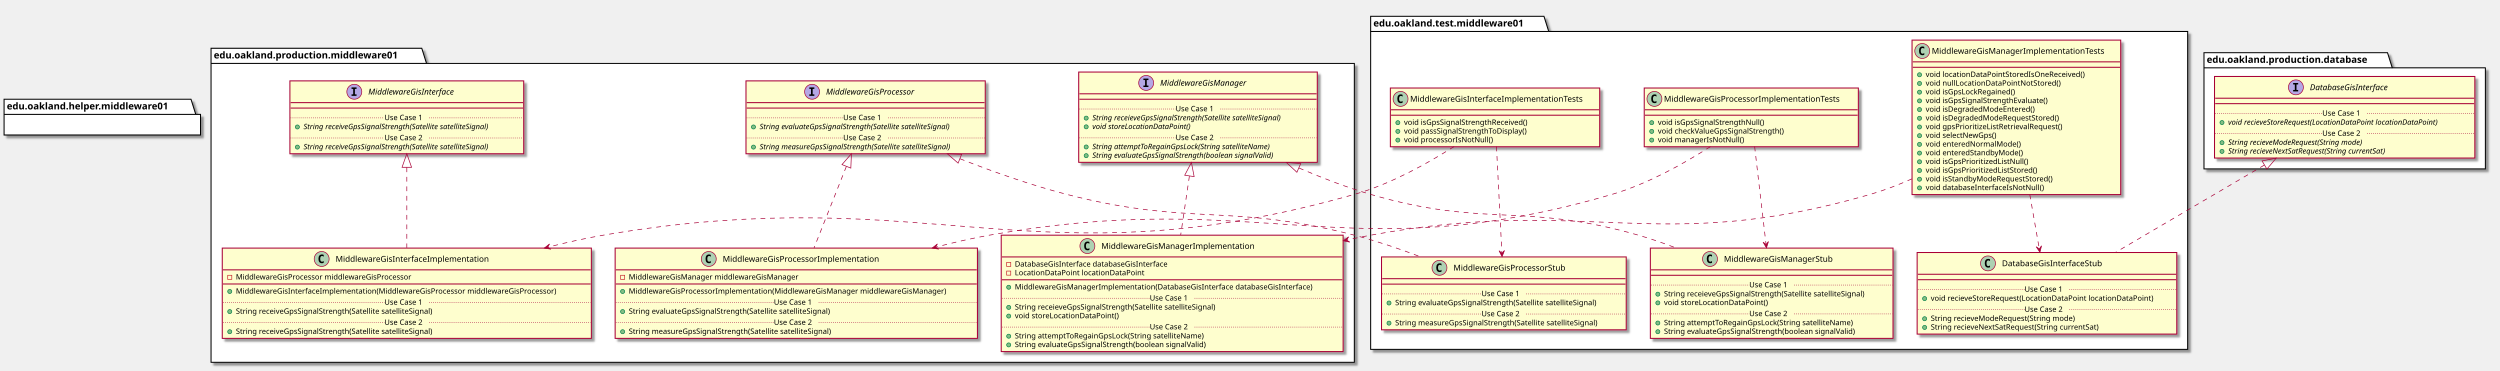
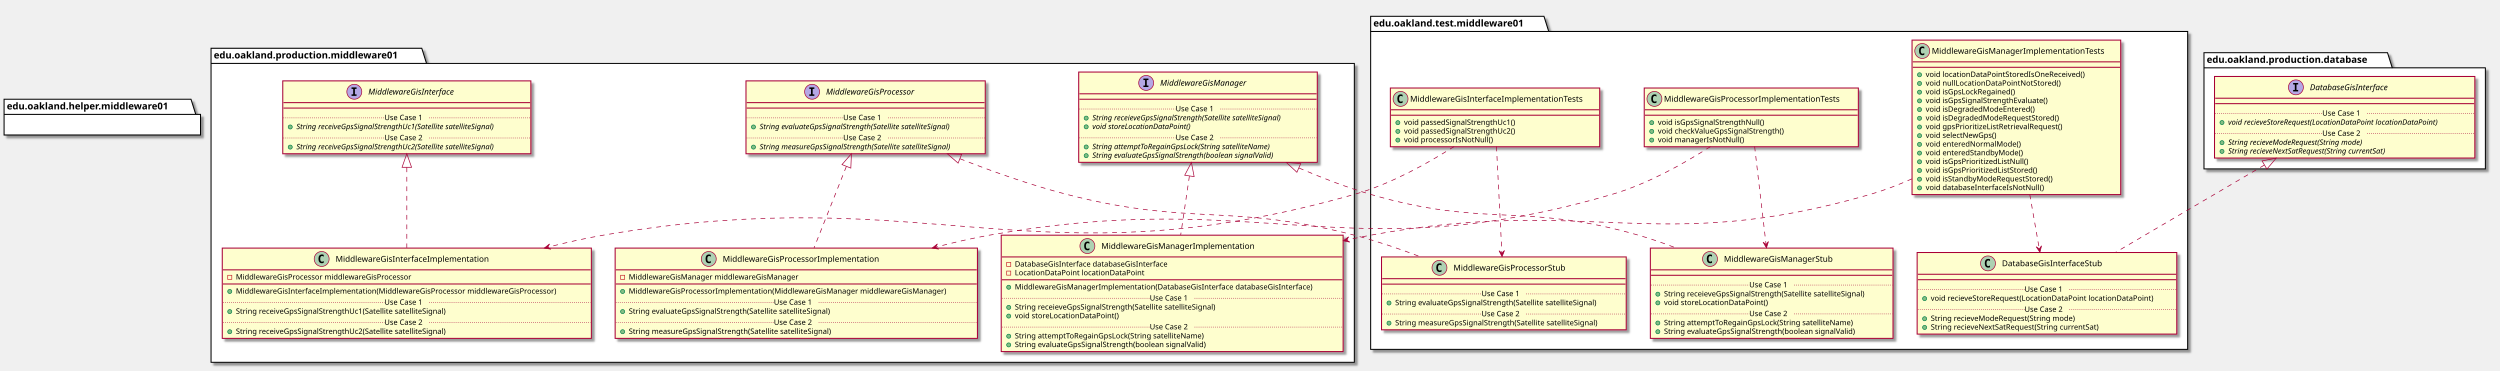
<svg xmlns="http://www.w3.org/2000/svg" contentScriptType="application/ecmascript" contentStyleType="text/css" height="545px" preserveAspectRatio="none" style="width:3678px;height:545px;" version="1.1" viewBox="0 0 3678 545" width="3678px" zoomAndPan="magnify">
  <defs>
-     <filter height="300%" id="f64iwvfwqo63o" width="300%" x="-1" y="-1">
+     <filter height="300%" id="fxpeqg07xif2a" width="300%" x="-1" y="-1">
      <feGaussianBlur result="blurOut" stdDeviation="2.0" />
      <feColorMatrix in="blurOut" result="blurOut2" type="matrix" values="0 0 0 0 0 0 0 0 0 0 0 0 0 0 0 0 0 0 .4 0" />
      <feOffset dx="4.0" dy="4.0" in="blurOut2" result="blurOut3" />
      <feBlend in="SourceGraphic" in2="blurOut3" mode="normal" />
    </filter>
  </defs>
  <g>
-     <polygon fill="#FFFFFF" filter="url(#f64iwvfwqo63o)" points="310.5,71,620.5,71,627.5,93.297,1992.5,93.297,1992.5,533,310.5,533,310.5,71" style="stroke: #000000; stroke-width: 1.5;" />
+     <polygon fill="#FFFFFF" filter="url(#fxpeqg07xif2a)" points="310.5,71,620.5,71,627.5,93.297,1992.5,93.297,1992.5,533,310.5,533,310.5,71" style="stroke: #000000; stroke-width: 1.5;" />
    <line style="stroke: #000000; stroke-width: 1.5;" x1="310.5" x2="627.5" y1="93.297" y2="93.297" />
    <text fill="#000000" font-family="sans-serif" font-size="14" font-weight="bold" lengthAdjust="spacingAndGlyphs" textLength="304" x="314.5" y="85.995">edu.oakland.production.middleware01</text>
-     <polygon fill="#FFFFFF" filter="url(#f64iwvfwqo63o)" points="2016.5,24,2271.5,24,2278.5,46.297,3218.5,46.297,3218.5,514,2016.5,514,2016.5,24" style="stroke: #000000; stroke-width: 1.5;" />
+     <polygon fill="#FFFFFF" filter="url(#fxpeqg07xif2a)" points="2016.5,24,2271.5,24,2278.5,46.297,3218.5,46.297,3218.5,514,2016.5,514,2016.5,24" style="stroke: #000000; stroke-width: 1.5;" />
    <line style="stroke: #000000; stroke-width: 1.5;" x1="2016.5" x2="2278.5" y1="46.297" y2="46.297" />
    <text fill="#000000" font-family="sans-serif" font-size="14" font-weight="bold" lengthAdjust="spacingAndGlyphs" textLength="249" x="2020.5" y="38.995">edu.oakland.test.middleware01</text>
-     <polygon fill="#FFFFFF" filter="url(#f64iwvfwqo63o)" points="3242.5,77.5,3512.5,77.5,3519.5,99.797,3656.5,99.797,3656.5,248.5,3242.5,248.5,3242.5,77.5" style="stroke: #000000; stroke-width: 1.5;" />
+     <polygon fill="#FFFFFF" filter="url(#fxpeqg07xif2a)" points="3242.5,77.5,3512.5,77.5,3519.5,99.797,3656.5,99.797,3656.5,248.5,3242.5,248.5,3242.5,77.5" style="stroke: #000000; stroke-width: 1.5;" />
    <line style="stroke: #000000; stroke-width: 1.5;" x1="3242.5" x2="3519.5" y1="99.797" y2="99.797" />
    <text fill="#000000" font-family="sans-serif" font-size="14" font-weight="bold" lengthAdjust="spacingAndGlyphs" textLength="264" x="3246.5" y="92.495">edu.oakland.production.database</text>
-     <rect fill="#FEFECE" filter="url(#f64iwvfwqo63o)" height="107.219" id="MiddlewareGisInterface" style="stroke: #A80036; stroke-width: 1.5;" width="344" x="426.5" y="119" />
+     <rect fill="#FEFECE" filter="url(#fxpeqg07xif2a)" height="107.219" id="MiddlewareGisInterface" style="stroke: #A80036; stroke-width: 1.5;" width="365" x="416" y="119" />
    <ellipse cx="521.25" cy="135" fill="#B4A7E5" rx="11" ry="11" style="stroke: #A80036; stroke-width: 1.0;" />
    <path d="M517.172,130.766 L517.172,128.609 L524.562,128.609 L524.562,130.766 L522.094,130.766 L522.094,138.844 L524.562,138.844 L524.562,141 L517.172,141 L517.172,138.844 L519.641,138.844 L519.641,130.766 L517.172,130.766 Z " />
    <text fill="#000000" font-family="sans-serif" font-size="12" font-style="italic" lengthAdjust="spacingAndGlyphs" textLength="146" x="541.75" y="139.154">MiddlewareGisInterface</text>
-     <line style="stroke: #A80036; stroke-width: 1.5;" x1="427.5" x2="769.5" y1="151" y2="151" />
-     <line style="stroke: #A80036; stroke-width: 1.5;" x1="427.5" x2="769.5" y1="159" y2="159" />
-     <ellipse cx="437.5" cy="186.805" fill="#84BE84" rx="3" ry="3" style="stroke: #038048; stroke-width: 1.0;" />
-     <text fill="#000000" font-family="sans-serif" font-size="11" font-style="italic" lengthAdjust="spacingAndGlyphs" textLength="318" x="446.5" y="190.015">String receiveGpsSignalStrength(Satellite satelliteSignal)</text>
-     <line style="stroke: #A80036; stroke-width: 1.0; stroke-dasharray: 1.0,2.0;" x1="427.5" x2="565.5" y1="173.402" y2="173.402" />
+     <line style="stroke: #A80036; stroke-width: 1.5;" x1="417" x2="780" y1="151" y2="151" />
+     <line style="stroke: #A80036; stroke-width: 1.5;" x1="417" x2="780" y1="159" y2="159" />
+     <ellipse cx="427" cy="186.805" fill="#84BE84" rx="3" ry="3" style="stroke: #038048; stroke-width: 1.0;" />
+     <text fill="#000000" font-family="sans-serif" font-size="11" font-style="italic" lengthAdjust="spacingAndGlyphs" textLength="339" x="436" y="190.015">String receiveGpsSignalStrengthUc1(Satellite satelliteSignal)</text>
+     <line style="stroke: #A80036; stroke-width: 1.0; stroke-dasharray: 1.0,2.0;" x1="417" x2="565.5" y1="173.402" y2="173.402" />
    <text fill="#000000" font-family="sans-serif" font-size="11" lengthAdjust="spacingAndGlyphs" textLength="66" x="565.5" y="176.71">Use Case 1</text>
-     <line style="stroke: #A80036; stroke-width: 1.0; stroke-dasharray: 1.0,2.0;" x1="631.5" x2="769.5" y1="173.402" y2="173.402" />
-     <ellipse cx="437.5" cy="216.414" fill="#84BE84" rx="3" ry="3" style="stroke: #038048; stroke-width: 1.0;" />
-     <text fill="#000000" font-family="sans-serif" font-size="11" font-style="italic" lengthAdjust="spacingAndGlyphs" textLength="318" x="446.5" y="219.625">String receiveGpsSignalStrength(Satellite satelliteSignal)</text>
-     <line style="stroke: #A80036; stroke-width: 1.0; stroke-dasharray: 1.0,2.0;" x1="427.5" x2="565.5" y1="203.012" y2="203.012" />
+     <line style="stroke: #A80036; stroke-width: 1.0; stroke-dasharray: 1.0,2.0;" x1="631.5" x2="780" y1="173.402" y2="173.402" />
+     <ellipse cx="427" cy="216.414" fill="#84BE84" rx="3" ry="3" style="stroke: #038048; stroke-width: 1.0;" />
+     <text fill="#000000" font-family="sans-serif" font-size="11" font-style="italic" lengthAdjust="spacingAndGlyphs" textLength="339" x="436" y="219.625">String receiveGpsSignalStrengthUc2(Satellite satelliteSignal)</text>
+     <line style="stroke: #A80036; stroke-width: 1.0; stroke-dasharray: 1.0,2.0;" x1="417" x2="565.5" y1="203.012" y2="203.012" />
    <text fill="#000000" font-family="sans-serif" font-size="11" lengthAdjust="spacingAndGlyphs" textLength="66" x="565.5" y="206.32">Use Case 2</text>
-     <line style="stroke: #A80036; stroke-width: 1.0; stroke-dasharray: 1.0,2.0;" x1="631.5" x2="769.5" y1="203.012" y2="203.012" />
-     <rect fill="#FEFECE" filter="url(#f64iwvfwqo63o)" height="107.219" id="MiddlewareGisProcessor" style="stroke: #A80036; stroke-width: 1.5;" width="352" x="1097.5" y="119" />
+     <line style="stroke: #A80036; stroke-width: 1.0; stroke-dasharray: 1.0,2.0;" x1="631.5" x2="780" y1="203.012" y2="203.012" />
+     <rect fill="#FEFECE" filter="url(#fxpeqg07xif2a)" height="107.219" id="MiddlewareGisProcessor" style="stroke: #A80036; stroke-width: 1.5;" width="352" x="1097.5" y="119" />
    <ellipse cx="1194.75" cy="135" fill="#B4A7E5" rx="11" ry="11" style="stroke: #A80036; stroke-width: 1.0;" />
    <path d="M1190.672,130.766 L1190.672,128.609 L1198.062,128.609 L1198.062,130.766 L1195.594,130.766 L1195.594,138.844 L1198.062,138.844 L1198.062,141 L1190.672,141 L1190.672,138.844 L1193.141,138.844 L1193.141,130.766 L1190.672,130.766 Z " />
    <text fill="#000000" font-family="sans-serif" font-size="12" font-style="italic" lengthAdjust="spacingAndGlyphs" textLength="149" x="1215.25" y="139.154">MiddlewareGisProcessor</text>
    <line style="stroke: #A80036; stroke-width: 1.5;" x1="1098.5" x2="1448.5" y1="151" y2="151" />
    <line style="stroke: #A80036; stroke-width: 1.5;" x1="1098.5" x2="1448.5" y1="159" y2="159" />
    <ellipse cx="1108.5" cy="186.805" fill="#84BE84" rx="3" ry="3" style="stroke: #038048; stroke-width: 1.0;" />
    <text fill="#000000" font-family="sans-serif" font-size="11" font-style="italic" lengthAdjust="spacingAndGlyphs" textLength="325" x="1117.5" y="190.015">String evaluateGpsSignalStrength(Satellite satelliteSignal)</text>
    <line style="stroke: #A80036; stroke-width: 1.0; stroke-dasharray: 1.0,2.0;" x1="1098.5" x2="1240.5" y1="173.402" y2="173.402" />
    <text fill="#000000" font-family="sans-serif" font-size="11" lengthAdjust="spacingAndGlyphs" textLength="66" x="1240.5" y="176.71">Use Case 1</text>
    <line style="stroke: #A80036; stroke-width: 1.0; stroke-dasharray: 1.0,2.0;" x1="1306.5" x2="1448.5" y1="173.402" y2="173.402" />
    <ellipse cx="1108.5" cy="216.414" fill="#84BE84" rx="3" ry="3" style="stroke: #038048; stroke-width: 1.0;" />
    <text fill="#000000" font-family="sans-serif" font-size="11" font-style="italic" lengthAdjust="spacingAndGlyphs" textLength="326" x="1117.5" y="219.625">String measureGpsSignalStrength(Satellite satelliteSignal)</text>
    <line style="stroke: #A80036; stroke-width: 1.0; stroke-dasharray: 1.0,2.0;" x1="1098.5" x2="1240.5" y1="203.012" y2="203.012" />
    <text fill="#000000" font-family="sans-serif" font-size="11" lengthAdjust="spacingAndGlyphs" textLength="66" x="1240.5" y="206.32">Use Case 2</text>
    <line style="stroke: #A80036; stroke-width: 1.0; stroke-dasharray: 1.0,2.0;" x1="1306.5" x2="1448.5" y1="203.012" y2="203.012" />
-     <rect fill="#FEFECE" filter="url(#f64iwvfwqo63o)" height="132.828" id="MiddlewareGisManager" style="stroke: #A80036; stroke-width: 1.5;" width="351" x="1587" y="106" />
+     <rect fill="#FEFECE" filter="url(#fxpeqg07xif2a)" height="132.828" id="MiddlewareGisManager" style="stroke: #A80036; stroke-width: 1.5;" width="351" x="1587" y="106" />
    <ellipse cx="1686.25" cy="122" fill="#B4A7E5" rx="11" ry="11" style="stroke: #A80036; stroke-width: 1.0;" />
    <path d="M1682.172,117.766 L1682.172,115.609 L1689.562,115.609 L1689.562,117.766 L1687.094,117.766 L1687.094,125.844 L1689.562,125.844 L1689.562,128 L1682.172,128 L1682.172,125.844 L1684.641,125.844 L1684.641,117.766 L1682.172,117.766 Z " />
    <text fill="#000000" font-family="sans-serif" font-size="12" font-style="italic" lengthAdjust="spacingAndGlyphs" textLength="144" x="1706.75" y="126.154">MiddlewareGisManager</text>
    <line style="stroke: #A80036; stroke-width: 1.5;" x1="1588" x2="1937" y1="138" y2="138" />
    <line style="stroke: #A80036; stroke-width: 1.5;" x1="1588" x2="1937" y1="146" y2="146" />
    <ellipse cx="1598" cy="173.805" fill="#84BE84" rx="3" ry="3" style="stroke: #038048; stroke-width: 1.0;" />
    <text fill="#000000" font-family="sans-serif" font-size="11" font-style="italic" lengthAdjust="spacingAndGlyphs" textLength="325" x="1607" y="177.015">String receieveGpsSignalStrength(Satellite satelliteSignal)</text>
    <ellipse cx="1598" cy="186.609" fill="#84BE84" rx="3" ry="3" style="stroke: #038048; stroke-width: 1.0;" />
    <text fill="#000000" font-family="sans-serif" font-size="11" font-style="italic" lengthAdjust="spacingAndGlyphs" textLength="166" x="1607" y="189.82">void storeLocationDataPoint()</text>
    <line style="stroke: #A80036; stroke-width: 1.0; stroke-dasharray: 1.0,2.0;" x1="1588" x2="1729.5" y1="160.402" y2="160.402" />
    <text fill="#000000" font-family="sans-serif" font-size="11" lengthAdjust="spacingAndGlyphs" textLength="66" x="1729.5" y="163.71">Use Case 1</text>
    <line style="stroke: #A80036; stroke-width: 1.0; stroke-dasharray: 1.0,2.0;" x1="1795.5" x2="1937" y1="160.402" y2="160.402" />
    <ellipse cx="1598" cy="216.219" fill="#84BE84" rx="3" ry="3" style="stroke: #038048; stroke-width: 1.0;" />
    <text fill="#000000" font-family="sans-serif" font-size="11" font-style="italic" lengthAdjust="spacingAndGlyphs" textLength="303" x="1607" y="219.429">String attemptToRegainGpsLock(String satelliteName)</text>
    <ellipse cx="1598" cy="229.023" fill="#84BE84" rx="3" ry="3" style="stroke: #038048; stroke-width: 1.0;" />
    <text fill="#000000" font-family="sans-serif" font-size="11" font-style="italic" lengthAdjust="spacingAndGlyphs" textLength="308" x="1607" y="232.234">String evaluateGpsSignalStrength(boolean signalValid)</text>
    <line style="stroke: #A80036; stroke-width: 1.0; stroke-dasharray: 1.0,2.0;" x1="1588" x2="1729.5" y1="202.816" y2="202.816" />
    <text fill="#000000" font-family="sans-serif" font-size="11" lengthAdjust="spacingAndGlyphs" textLength="66" x="1729.5" y="206.125">Use Case 2</text>
    <line style="stroke: #A80036; stroke-width: 1.0; stroke-dasharray: 1.0,2.0;" x1="1795.5" x2="1937" y1="202.816" y2="202.816" />
-     <rect fill="#FEFECE" filter="url(#f64iwvfwqo63o)" height="132.828" id="MiddlewareGisInterfaceImplementation" style="stroke: #A80036; stroke-width: 1.5;" width="543" x="327" y="365" />
+     <rect fill="#FEFECE" filter="url(#fxpeqg07xif2a)" height="132.828" id="MiddlewareGisInterfaceImplementation" style="stroke: #A80036; stroke-width: 1.5;" width="543" x="327" y="365" />
    <ellipse cx="473.25" cy="381" fill="#ADD1B2" rx="11" ry="11" style="stroke: #A80036; stroke-width: 1.0;" />
    <path d="M476.219,386.641 Q475.641,386.938 475,387.078 Q474.359,387.234 473.656,387.234 Q471.156,387.234 469.828,385.594 Q468.516,383.938 468.516,380.812 Q468.516,377.688 469.828,376.031 Q471.156,374.375 473.656,374.375 Q474.359,374.375 475,374.531 Q475.656,374.688 476.219,374.984 L476.219,377.703 Q475.594,377.125 475,376.859 Q474.406,376.578 473.781,376.578 Q472.438,376.578 471.75,377.656 Q471.062,378.719 471.062,380.812 Q471.062,382.906 471.75,383.984 Q472.438,385.047 473.781,385.047 Q474.406,385.047 475,384.781 Q475.594,384.5 476.219,383.922 L476.219,386.641 Z " />
    <text fill="#000000" font-family="sans-serif" font-size="12" lengthAdjust="spacingAndGlyphs" textLength="242" x="493.75" y="385.154">MiddlewareGisInterfaceImplementation</text>
    <line style="stroke: #A80036; stroke-width: 1.5;" x1="328" x2="869" y1="397" y2="397" />
    <rect fill="none" height="6" style="stroke: #C82930; stroke-width: 1.0;" width="6" x="335" y="405" />
    <text fill="#000000" font-family="sans-serif" font-size="11" lengthAdjust="spacingAndGlyphs" textLength="288" x="347" y="411.21">MiddlewareGisProcessor middlewareGisProcessor</text>
    <line style="stroke: #A80036; stroke-width: 1.5;" x1="328" x2="869" y1="417.805" y2="417.805" />
    <ellipse cx="338" cy="428.805" fill="#84BE84" rx="3" ry="3" style="stroke: #038048; stroke-width: 1.0;" />
    <text fill="#000000" font-family="sans-serif" font-size="11" lengthAdjust="spacingAndGlyphs" textLength="517" x="347" y="432.015">MiddlewareGisInterfaceImplementation(MiddlewareGisProcessor middlewareGisProcessor)</text>
    <ellipse cx="338" cy="458.414" fill="#84BE84" rx="3" ry="3" style="stroke: #038048; stroke-width: 1.0;" />
-     <text fill="#000000" font-family="sans-serif" font-size="11" lengthAdjust="spacingAndGlyphs" textLength="324" x="347" y="461.625">String receiveGpsSignalStrength(Satellite satelliteSignal)</text>
+     <text fill="#000000" font-family="sans-serif" font-size="11" lengthAdjust="spacingAndGlyphs" textLength="345" x="347" y="461.625">String receiveGpsSignalStrengthUc1(Satellite satelliteSignal)</text>
    <line style="stroke: #A80036; stroke-width: 1.0; stroke-dasharray: 1.0,2.0;" x1="328" x2="565.5" y1="445.012" y2="445.012" />
    <text fill="#000000" font-family="sans-serif" font-size="11" lengthAdjust="spacingAndGlyphs" textLength="66" x="565.5" y="448.32">Use Case 1</text>
    <line style="stroke: #A80036; stroke-width: 1.0; stroke-dasharray: 1.0,2.0;" x1="631.5" x2="869" y1="445.012" y2="445.012" />
    <ellipse cx="338" cy="488.023" fill="#84BE84" rx="3" ry="3" style="stroke: #038048; stroke-width: 1.0;" />
-     <text fill="#000000" font-family="sans-serif" font-size="11" lengthAdjust="spacingAndGlyphs" textLength="324" x="347" y="491.234">String receiveGpsSignalStrength(Satellite satelliteSignal)</text>
+     <text fill="#000000" font-family="sans-serif" font-size="11" lengthAdjust="spacingAndGlyphs" textLength="345" x="347" y="491.234">String receiveGpsSignalStrengthUc2(Satellite satelliteSignal)</text>
    <line style="stroke: #A80036; stroke-width: 1.0; stroke-dasharray: 1.0,2.0;" x1="328" x2="565.5" y1="474.621" y2="474.621" />
    <text fill="#000000" font-family="sans-serif" font-size="11" lengthAdjust="spacingAndGlyphs" textLength="66" x="565.5" y="477.929">Use Case 2</text>
    <line style="stroke: #A80036; stroke-width: 1.0; stroke-dasharray: 1.0,2.0;" x1="631.5" x2="869" y1="474.621" y2="474.621" />
-     <rect fill="#FEFECE" filter="url(#f64iwvfwqo63o)" height="132.828" id="MiddlewareGisProcessorImplementation" style="stroke: #A80036; stroke-width: 1.5;" width="533" x="905" y="365" />
+     <rect fill="#FEFECE" filter="url(#fxpeqg07xif2a)" height="132.828" id="MiddlewareGisProcessorImplementation" style="stroke: #A80036; stroke-width: 1.5;" width="533" x="905" y="365" />
    <ellipse cx="1042.75" cy="381" fill="#ADD1B2" rx="11" ry="11" style="stroke: #A80036; stroke-width: 1.0;" />
    <path d="M1045.719,386.641 Q1045.141,386.938 1044.5,387.078 Q1043.859,387.234 1043.156,387.234 Q1040.656,387.234 1039.328,385.594 Q1038.016,383.938 1038.016,380.812 Q1038.016,377.688 1039.328,376.031 Q1040.656,374.375 1043.156,374.375 Q1043.859,374.375 1044.5,374.531 Q1045.156,374.688 1045.719,374.984 L1045.719,377.703 Q1045.094,377.125 1044.5,376.859 Q1043.906,376.578 1043.281,376.578 Q1041.938,376.578 1041.25,377.656 Q1040.562,378.719 1040.562,380.812 Q1040.562,382.906 1041.25,383.984 Q1041.938,385.047 1043.281,385.047 Q1043.906,385.047 1044.5,384.781 Q1045.094,384.5 1045.719,383.922 L1045.719,386.641 Z " />
    <text fill="#000000" font-family="sans-serif" font-size="12" lengthAdjust="spacingAndGlyphs" textLength="249" x="1063.25" y="385.154">MiddlewareGisProcessorImplementation</text>
    <line style="stroke: #A80036; stroke-width: 1.5;" x1="906" x2="1437" y1="397" y2="397" />
    <rect fill="none" height="6" style="stroke: #C82930; stroke-width: 1.0;" width="6" x="913" y="405" />
    <text fill="#000000" font-family="sans-serif" font-size="11" lengthAdjust="spacingAndGlyphs" textLength="270" x="925" y="411.21">MiddlewareGisManager middlewareGisManager</text>
    <line style="stroke: #A80036; stroke-width: 1.5;" x1="906" x2="1437" y1="417.805" y2="417.805" />
    <ellipse cx="916" cy="428.805" fill="#84BE84" rx="3" ry="3" style="stroke: #038048; stroke-width: 1.0;" />
    <text fill="#000000" font-family="sans-serif" font-size="11" lengthAdjust="spacingAndGlyphs" textLength="507" x="925" y="432.015">MiddlewareGisProcessorImplementation(MiddlewareGisManager middlewareGisManager)</text>
    <ellipse cx="916" cy="458.414" fill="#84BE84" rx="3" ry="3" style="stroke: #038048; stroke-width: 1.0;" />
    <text fill="#000000" font-family="sans-serif" font-size="11" lengthAdjust="spacingAndGlyphs" textLength="331" x="925" y="461.625">String evaluateGpsSignalStrength(Satellite satelliteSignal)</text>
    <line style="stroke: #A80036; stroke-width: 1.0; stroke-dasharray: 1.0,2.0;" x1="906" x2="1138.5" y1="445.012" y2="445.012" />
    <text fill="#000000" font-family="sans-serif" font-size="11" lengthAdjust="spacingAndGlyphs" textLength="66" x="1138.5" y="448.32">Use Case 1</text>
    <line style="stroke: #A80036; stroke-width: 1.0; stroke-dasharray: 1.0,2.0;" x1="1204.5" x2="1437" y1="445.012" y2="445.012" />
    <ellipse cx="916" cy="488.023" fill="#84BE84" rx="3" ry="3" style="stroke: #038048; stroke-width: 1.0;" />
    <text fill="#000000" font-family="sans-serif" font-size="11" lengthAdjust="spacingAndGlyphs" textLength="334" x="925" y="491.234">String measureGpsSignalStrength(Satellite satelliteSignal)</text>
    <line style="stroke: #A80036; stroke-width: 1.0; stroke-dasharray: 1.0,2.0;" x1="906" x2="1138.5" y1="474.621" y2="474.621" />
    <text fill="#000000" font-family="sans-serif" font-size="11" lengthAdjust="spacingAndGlyphs" textLength="66" x="1138.5" y="477.929">Use Case 2</text>
    <line style="stroke: #A80036; stroke-width: 1.0; stroke-dasharray: 1.0,2.0;" x1="1204.5" x2="1437" y1="474.621" y2="474.621" />
-     <rect fill="#FEFECE" filter="url(#f64iwvfwqo63o)" height="171.242" id="MiddlewareGisManagerImplementation" style="stroke: #A80036; stroke-width: 1.5;" width="503" x="1473" y="346" />
+     <rect fill="#FEFECE" filter="url(#fxpeqg07xif2a)" height="171.242" id="MiddlewareGisManagerImplementation" style="stroke: #A80036; stroke-width: 1.5;" width="503" x="1473" y="346" />
    <ellipse cx="1599.75" cy="362" fill="#ADD1B2" rx="11" ry="11" style="stroke: #A80036; stroke-width: 1.0;" />
    <path d="M1602.719,367.641 Q1602.141,367.938 1601.5,368.078 Q1600.859,368.234 1600.156,368.234 Q1597.656,368.234 1596.328,366.594 Q1595.016,364.938 1595.016,361.812 Q1595.016,358.688 1596.328,357.031 Q1597.656,355.375 1600.156,355.375 Q1600.859,355.375 1601.5,355.531 Q1602.156,355.688 1602.719,355.984 L1602.719,358.703 Q1602.094,358.125 1601.5,357.859 Q1600.906,357.578 1600.281,357.578 Q1598.938,357.578 1598.25,358.656 Q1597.562,359.719 1597.562,361.812 Q1597.562,363.906 1598.25,364.984 Q1598.938,366.047 1600.281,366.047 Q1600.906,366.047 1601.5,365.781 Q1602.094,365.5 1602.719,364.922 L1602.719,367.641 Z " />
    <text fill="#000000" font-family="sans-serif" font-size="12" lengthAdjust="spacingAndGlyphs" textLength="241" x="1620.25" y="366.154">MiddlewareGisManagerImplementation</text>
    <line style="stroke: #A80036; stroke-width: 1.5;" x1="1474" x2="1975" y1="378" y2="378" />
    <rect fill="none" height="6" style="stroke: #C82930; stroke-width: 1.0;" width="6" x="1481" y="386" />
    <text fill="#000000" font-family="sans-serif" font-size="11" lengthAdjust="spacingAndGlyphs" textLength="249" x="1493" y="392.21">DatabaseGisInterface databaseGisInterface</text>
    <rect fill="none" height="6" style="stroke: #C82930; stroke-width: 1.0;" width="6" x="1481" y="398.805" />
    <text fill="#000000" font-family="sans-serif" font-size="11" lengthAdjust="spacingAndGlyphs" textLength="203" x="1493" y="405.015">LocationDataPoint locationDataPoint</text>
    <line style="stroke: #A80036; stroke-width: 1.5;" x1="1474" x2="1975" y1="411.609" y2="411.609" />
    <ellipse cx="1484" cy="422.609" fill="#84BE84" rx="3" ry="3" style="stroke: #038048; stroke-width: 1.0;" />
    <text fill="#000000" font-family="sans-serif" font-size="11" lengthAdjust="spacingAndGlyphs" textLength="477" x="1493" y="425.82">MiddlewareGisManagerImplementation(DatabaseGisInterface databaseGisInterface)</text>
    <ellipse cx="1484" cy="452.219" fill="#84BE84" rx="3" ry="3" style="stroke: #038048; stroke-width: 1.0;" />
    <text fill="#000000" font-family="sans-serif" font-size="11" lengthAdjust="spacingAndGlyphs" textLength="331" x="1493" y="455.429">String receieveGpsSignalStrength(Satellite satelliteSignal)</text>
    <ellipse cx="1484" cy="465.023" fill="#84BE84" rx="3" ry="3" style="stroke: #038048; stroke-width: 1.0;" />
    <text fill="#000000" font-family="sans-serif" font-size="11" lengthAdjust="spacingAndGlyphs" textLength="166" x="1493" y="468.234">void storeLocationDataPoint()</text>
    <line style="stroke: #A80036; stroke-width: 1.0; stroke-dasharray: 1.0,2.0;" x1="1474" x2="1691.5" y1="438.816" y2="438.816" />
    <text fill="#000000" font-family="sans-serif" font-size="11" lengthAdjust="spacingAndGlyphs" textLength="66" x="1691.5" y="442.125">Use Case 1</text>
    <line style="stroke: #A80036; stroke-width: 1.0; stroke-dasharray: 1.0,2.0;" x1="1757.5" x2="1975" y1="438.816" y2="438.816" />
    <ellipse cx="1484" cy="494.633" fill="#84BE84" rx="3" ry="3" style="stroke: #038048; stroke-width: 1.0;" />
    <text fill="#000000" font-family="sans-serif" font-size="11" lengthAdjust="spacingAndGlyphs" textLength="306" x="1493" y="497.843">String attemptToRegainGpsLock(String satelliteName)</text>
    <ellipse cx="1484" cy="507.438" fill="#84BE84" rx="3" ry="3" style="stroke: #038048; stroke-width: 1.0;" />
    <text fill="#000000" font-family="sans-serif" font-size="11" lengthAdjust="spacingAndGlyphs" textLength="311" x="1493" y="510.648">String evaluateGpsSignalStrength(boolean signalValid)</text>
    <line style="stroke: #A80036; stroke-width: 1.0; stroke-dasharray: 1.0,2.0;" x1="1474" x2="1691.5" y1="481.231" y2="481.231" />
    <text fill="#000000" font-family="sans-serif" font-size="11" lengthAdjust="spacingAndGlyphs" textLength="66" x="1691.5" y="484.539">Use Case 2</text>
    <line style="stroke: #A80036; stroke-width: 1.0; stroke-dasharray: 1.0,2.0;" x1="1757.5" x2="1975" y1="481.231" y2="481.231" />
-     <rect fill="#FEFECE" filter="url(#f64iwvfwqo63o)" height="86.414" id="MiddlewareGisInterfaceImplementationTests" style="stroke: #A80036; stroke-width: 1.5;" width="308" x="2045.5" y="129.5" />
+     <rect fill="#FEFECE" filter="url(#fxpeqg07xif2a)" height="86.414" id="MiddlewareGisInterfaceImplementationTests" style="stroke: #A80036; stroke-width: 1.5;" width="308" x="2045.5" y="129.5" />
    <ellipse cx="2060.5" cy="145.5" fill="#ADD1B2" rx="11" ry="11" style="stroke: #A80036; stroke-width: 1.0;" />
    <path d="M2063.469,151.141 Q2062.891,151.438 2062.25,151.578 Q2061.609,151.734 2060.906,151.734 Q2058.406,151.734 2057.078,150.094 Q2055.766,148.438 2055.766,145.312 Q2055.766,142.188 2057.078,140.531 Q2058.406,138.875 2060.906,138.875 Q2061.609,138.875 2062.25,139.031 Q2062.906,139.188 2063.469,139.484 L2063.469,142.203 Q2062.844,141.625 2062.25,141.359 Q2061.656,141.078 2061.031,141.078 Q2059.688,141.078 2059,142.156 Q2058.312,143.219 2058.312,145.312 Q2058.312,147.406 2059,148.484 Q2059.688,149.547 2061.031,149.547 Q2061.656,149.547 2062.25,149.281 Q2062.844,149 2063.469,148.422 L2063.469,151.141 Z " />
    <text fill="#000000" font-family="sans-serif" font-size="12" lengthAdjust="spacingAndGlyphs" textLength="276" x="2074.5" y="149.654">MiddlewareGisInterfaceImplementationTests</text>
    <line style="stroke: #A80036; stroke-width: 1.5;" x1="2046.5" x2="2352.5" y1="161.5" y2="161.5" />
    <line style="stroke: #A80036; stroke-width: 1.5;" x1="2046.5" x2="2352.5" y1="169.5" y2="169.5" />
    <ellipse cx="2056.5" cy="180.5" fill="#84BE84" rx="3" ry="3" style="stroke: #038048; stroke-width: 1.0;" />
-     <text fill="#000000" font-family="sans-serif" font-size="11" lengthAdjust="spacingAndGlyphs" textLength="202" x="2065.5" y="183.71">void isGpsSignalStrengthReceived()</text>
+     <text fill="#000000" font-family="sans-serif" font-size="11" lengthAdjust="spacingAndGlyphs" textLength="182" x="2065.5" y="183.71">void passedSignalStrengthUc1()</text>
    <ellipse cx="2056.5" cy="193.305" fill="#84BE84" rx="3" ry="3" style="stroke: #038048; stroke-width: 1.0;" />
-     <text fill="#000000" font-family="sans-serif" font-size="11" lengthAdjust="spacingAndGlyphs" textLength="202" x="2065.5" y="196.515">void passSignalStrengthToDisplay()</text>
+     <text fill="#000000" font-family="sans-serif" font-size="11" lengthAdjust="spacingAndGlyphs" textLength="182" x="2065.5" y="196.515">void passedSignalStrengthUc2()</text>
    <ellipse cx="2056.5" cy="206.109" fill="#84BE84" rx="3" ry="3" style="stroke: #038048; stroke-width: 1.0;" />
    <text fill="#000000" font-family="sans-serif" font-size="11" lengthAdjust="spacingAndGlyphs" textLength="143" x="2065.5" y="209.32">void processorIsNotNull()</text>
-     <rect fill="#FEFECE" filter="url(#f64iwvfwqo63o)" height="107.219" id="MiddlewareGisProcessorStub" style="stroke: #A80036; stroke-width: 1.5;" width="360" x="2032.5" y="378" />
+     <rect fill="#FEFECE" filter="url(#fxpeqg07xif2a)" height="107.219" id="MiddlewareGisProcessorStub" style="stroke: #A80036; stroke-width: 1.5;" width="360" x="2032.5" y="378" />
    <ellipse cx="2117.75" cy="394" fill="#ADD1B2" rx="11" ry="11" style="stroke: #A80036; stroke-width: 1.0;" />
    <path d="M2120.719,399.641 Q2120.141,399.938 2119.5,400.078 Q2118.859,400.234 2118.156,400.234 Q2115.656,400.234 2114.328,398.594 Q2113.016,396.938 2113.016,393.812 Q2113.016,390.688 2114.328,389.031 Q2115.656,387.375 2118.156,387.375 Q2118.859,387.375 2119.5,387.531 Q2120.156,387.688 2120.719,387.984 L2120.719,390.703 Q2120.094,390.125 2119.5,389.859 Q2118.906,389.578 2118.281,389.578 Q2116.938,389.578 2116.25,390.656 Q2115.562,391.719 2115.562,393.812 Q2115.562,395.906 2116.25,396.984 Q2116.938,398.047 2118.281,398.047 Q2118.906,398.047 2119.5,397.781 Q2120.094,397.5 2120.719,396.922 L2120.719,399.641 Z " />
    <text fill="#000000" font-family="sans-serif" font-size="12" lengthAdjust="spacingAndGlyphs" textLength="181" x="2138.25" y="398.154">MiddlewareGisProcessorStub</text>
    <line style="stroke: #A80036; stroke-width: 1.5;" x1="2033.5" x2="2391.5" y1="410" y2="410" />
    <line style="stroke: #A80036; stroke-width: 1.5;" x1="2033.5" x2="2391.5" y1="418" y2="418" />
    <ellipse cx="2043.5" cy="445.805" fill="#84BE84" rx="3" ry="3" style="stroke: #038048; stroke-width: 1.0;" />
    <text fill="#000000" font-family="sans-serif" font-size="11" lengthAdjust="spacingAndGlyphs" textLength="331" x="2052.5" y="449.015">String evaluateGpsSignalStrength(Satellite satelliteSignal)</text>
    <line style="stroke: #A80036; stroke-width: 1.0; stroke-dasharray: 1.0,2.0;" x1="2033.5" x2="2179.5" y1="432.402" y2="432.402" />
    <text fill="#000000" font-family="sans-serif" font-size="11" lengthAdjust="spacingAndGlyphs" textLength="66" x="2179.5" y="435.71">Use Case 1</text>
    <line style="stroke: #A80036; stroke-width: 1.0; stroke-dasharray: 1.0,2.0;" x1="2245.5" x2="2391.5" y1="432.402" y2="432.402" />
    <ellipse cx="2043.5" cy="475.414" fill="#84BE84" rx="3" ry="3" style="stroke: #038048; stroke-width: 1.0;" />
    <text fill="#000000" font-family="sans-serif" font-size="11" lengthAdjust="spacingAndGlyphs" textLength="334" x="2052.5" y="478.625">String measureGpsSignalStrength(Satellite satelliteSignal)</text>
    <line style="stroke: #A80036; stroke-width: 1.0; stroke-dasharray: 1.0,2.0;" x1="2033.5" x2="2179.5" y1="462.012" y2="462.012" />
    <text fill="#000000" font-family="sans-serif" font-size="11" lengthAdjust="spacingAndGlyphs" textLength="66" x="2179.5" y="465.32">Use Case 2</text>
    <line style="stroke: #A80036; stroke-width: 1.0; stroke-dasharray: 1.0,2.0;" x1="2245.5" x2="2391.5" y1="462.012" y2="462.012" />
-     <rect fill="#FEFECE" filter="url(#f64iwvfwqo63o)" height="86.414" id="MiddlewareGisProcessorImplementationTests" style="stroke: #A80036; stroke-width: 1.5;" width="315" x="2419" y="129.5" />
+     <rect fill="#FEFECE" filter="url(#fxpeqg07xif2a)" height="86.414" id="MiddlewareGisProcessorImplementationTests" style="stroke: #A80036; stroke-width: 1.5;" width="315" x="2419" y="129.5" />
    <ellipse cx="2434" cy="145.5" fill="#ADD1B2" rx="11" ry="11" style="stroke: #A80036; stroke-width: 1.0;" />
    <path d="M2436.969,151.141 Q2436.391,151.438 2435.75,151.578 Q2435.109,151.734 2434.406,151.734 Q2431.906,151.734 2430.578,150.094 Q2429.266,148.438 2429.266,145.312 Q2429.266,142.188 2430.578,140.531 Q2431.906,138.875 2434.406,138.875 Q2435.109,138.875 2435.75,139.031 Q2436.406,139.188 2436.969,139.484 L2436.969,142.203 Q2436.344,141.625 2435.75,141.359 Q2435.156,141.078 2434.531,141.078 Q2433.188,141.078 2432.5,142.156 Q2431.812,143.219 2431.812,145.312 Q2431.812,147.406 2432.5,148.484 Q2433.188,149.547 2434.531,149.547 Q2435.156,149.547 2435.75,149.281 Q2436.344,149 2436.969,148.422 L2436.969,151.141 Z " />
    <text fill="#000000" font-family="sans-serif" font-size="12" lengthAdjust="spacingAndGlyphs" textLength="283" x="2448" y="149.654">MiddlewareGisProcessorImplementationTests</text>
    <line style="stroke: #A80036; stroke-width: 1.5;" x1="2420" x2="2733" y1="161.5" y2="161.5" />
    <line style="stroke: #A80036; stroke-width: 1.5;" x1="2420" x2="2733" y1="169.5" y2="169.5" />
    <ellipse cx="2430" cy="180.5" fill="#84BE84" rx="3" ry="3" style="stroke: #038048; stroke-width: 1.0;" />
    <text fill="#000000" font-family="sans-serif" font-size="11" lengthAdjust="spacingAndGlyphs" textLength="173" x="2439" y="183.71">void isGpsSignalStrengthNull()</text>
    <ellipse cx="2430" cy="193.305" fill="#84BE84" rx="3" ry="3" style="stroke: #038048; stroke-width: 1.0;" />
    <text fill="#000000" font-family="sans-serif" font-size="11" lengthAdjust="spacingAndGlyphs" textLength="205" x="2439" y="196.515">void checkValueGpsSignalStrength()</text>
    <ellipse cx="2430" cy="206.109" fill="#84BE84" rx="3" ry="3" style="stroke: #038048; stroke-width: 1.0;" />
    <text fill="#000000" font-family="sans-serif" font-size="11" lengthAdjust="spacingAndGlyphs" textLength="136" x="2439" y="209.32">void managerIsNotNull()</text>
-     <rect fill="#FEFECE" filter="url(#f64iwvfwqo63o)" height="132.828" id="MiddlewareGisManagerStub" style="stroke: #A80036; stroke-width: 1.5;" width="357" x="2428" y="365" />
+     <rect fill="#FEFECE" filter="url(#fxpeqg07xif2a)" height="132.828" id="MiddlewareGisManagerStub" style="stroke: #A80036; stroke-width: 1.5;" width="357" x="2428" y="365" />
    <ellipse cx="2515.75" cy="381" fill="#ADD1B2" rx="11" ry="11" style="stroke: #A80036; stroke-width: 1.0;" />
    <path d="M2518.719,386.641 Q2518.141,386.938 2517.5,387.078 Q2516.859,387.234 2516.156,387.234 Q2513.656,387.234 2512.328,385.594 Q2511.016,383.938 2511.016,380.812 Q2511.016,377.688 2512.328,376.031 Q2513.656,374.375 2516.156,374.375 Q2516.859,374.375 2517.5,374.531 Q2518.156,374.688 2518.719,374.984 L2518.719,377.703 Q2518.094,377.125 2517.5,376.859 Q2516.906,376.578 2516.281,376.578 Q2514.938,376.578 2514.25,377.656 Q2513.562,378.719 2513.562,380.812 Q2513.562,382.906 2514.25,383.984 Q2514.938,385.047 2516.281,385.047 Q2516.906,385.047 2517.5,384.781 Q2518.094,384.5 2518.719,383.922 L2518.719,386.641 Z " />
    <text fill="#000000" font-family="sans-serif" font-size="12" lengthAdjust="spacingAndGlyphs" textLength="173" x="2536.25" y="385.154">MiddlewareGisManagerStub</text>
    <line style="stroke: #A80036; stroke-width: 1.5;" x1="2429" x2="2784" y1="397" y2="397" />
    <line style="stroke: #A80036; stroke-width: 1.5;" x1="2429" x2="2784" y1="405" y2="405" />
    <ellipse cx="2439" cy="432.805" fill="#84BE84" rx="3" ry="3" style="stroke: #038048; stroke-width: 1.0;" />
    <text fill="#000000" font-family="sans-serif" font-size="11" lengthAdjust="spacingAndGlyphs" textLength="331" x="2448" y="436.015">String receieveGpsSignalStrength(Satellite satelliteSignal)</text>
    <ellipse cx="2439" cy="445.609" fill="#84BE84" rx="3" ry="3" style="stroke: #038048; stroke-width: 1.0;" />
    <text fill="#000000" font-family="sans-serif" font-size="11" lengthAdjust="spacingAndGlyphs" textLength="166" x="2448" y="448.82">void storeLocationDataPoint()</text>
    <line style="stroke: #A80036; stroke-width: 1.0; stroke-dasharray: 1.0,2.0;" x1="2429" x2="2573.5" y1="419.402" y2="419.402" />
    <text fill="#000000" font-family="sans-serif" font-size="11" lengthAdjust="spacingAndGlyphs" textLength="66" x="2573.5" y="422.71">Use Case 1</text>
    <line style="stroke: #A80036; stroke-width: 1.0; stroke-dasharray: 1.0,2.0;" x1="2639.5" x2="2784" y1="419.402" y2="419.402" />
    <ellipse cx="2439" cy="475.219" fill="#84BE84" rx="3" ry="3" style="stroke: #038048; stroke-width: 1.0;" />
    <text fill="#000000" font-family="sans-serif" font-size="11" lengthAdjust="spacingAndGlyphs" textLength="306" x="2448" y="478.429">String attemptToRegainGpsLock(String satelliteName)</text>
    <ellipse cx="2439" cy="488.023" fill="#84BE84" rx="3" ry="3" style="stroke: #038048; stroke-width: 1.0;" />
    <text fill="#000000" font-family="sans-serif" font-size="11" lengthAdjust="spacingAndGlyphs" textLength="311" x="2448" y="491.234">String evaluateGpsSignalStrength(boolean signalValid)</text>
    <line style="stroke: #A80036; stroke-width: 1.0; stroke-dasharray: 1.0,2.0;" x1="2429" x2="2573.5" y1="461.816" y2="461.816" />
    <text fill="#000000" font-family="sans-serif" font-size="11" lengthAdjust="spacingAndGlyphs" textLength="66" x="2573.5" y="465.125">Use Case 2</text>
    <line style="stroke: #A80036; stroke-width: 1.0; stroke-dasharray: 1.0,2.0;" x1="2639.5" x2="2784" y1="461.816" y2="461.816" />
-     <rect fill="#FEFECE" filter="url(#f64iwvfwqo63o)" height="227.266" id="MiddlewareGisManagerImplementationTests" style="stroke: #A80036; stroke-width: 1.5;" width="307" x="2813" y="59" />
+     <rect fill="#FEFECE" filter="url(#fxpeqg07xif2a)" height="227.266" id="MiddlewareGisManagerImplementationTests" style="stroke: #A80036; stroke-width: 1.5;" width="307" x="2813" y="59" />
    <ellipse cx="2828" cy="75" fill="#ADD1B2" rx="11" ry="11" style="stroke: #A80036; stroke-width: 1.0;" />
    <path d="M2830.969,80.641 Q2830.391,80.938 2829.75,81.078 Q2829.109,81.234 2828.406,81.234 Q2825.906,81.234 2824.578,79.594 Q2823.266,77.938 2823.266,74.812 Q2823.266,71.688 2824.578,70.031 Q2825.906,68.375 2828.406,68.375 Q2829.109,68.375 2829.75,68.531 Q2830.406,68.688 2830.969,68.984 L2830.969,71.703 Q2830.344,71.125 2829.75,70.859 Q2829.156,70.578 2828.531,70.578 Q2827.188,70.578 2826.5,71.656 Q2825.812,72.719 2825.812,74.812 Q2825.812,76.906 2826.5,77.984 Q2827.188,79.047 2828.531,79.047 Q2829.156,79.047 2829.75,78.781 Q2830.344,78.5 2830.969,77.922 L2830.969,80.641 Z " />
    <text fill="#000000" font-family="sans-serif" font-size="12" lengthAdjust="spacingAndGlyphs" textLength="275" x="2842" y="79.154">MiddlewareGisManagerImplementationTests</text>
    <line style="stroke: #A80036; stroke-width: 1.5;" x1="2814" x2="3119" y1="91" y2="91" />
    <line style="stroke: #A80036; stroke-width: 1.5;" x1="2814" x2="3119" y1="99" y2="99" />
    <ellipse cx="2824" cy="110" fill="#84BE84" rx="3" ry="3" style="stroke: #038048; stroke-width: 1.0;" />
    <text fill="#000000" font-family="sans-serif" font-size="11" lengthAdjust="spacingAndGlyphs" textLength="254" x="2833" y="113.21">void locationDataPointStoredIsOneReceived()</text>
    <ellipse cx="2824" cy="122.805" fill="#84BE84" rx="3" ry="3" style="stroke: #038048; stroke-width: 1.0;" />
    <text fill="#000000" font-family="sans-serif" font-size="11" lengthAdjust="spacingAndGlyphs" textLength="213" x="2833" y="126.015">void nullLocationDataPointNotStored()</text>
    <ellipse cx="2824" cy="135.609" fill="#84BE84" rx="3" ry="3" style="stroke: #038048; stroke-width: 1.0;" />
    <text fill="#000000" font-family="sans-serif" font-size="11" lengthAdjust="spacingAndGlyphs" textLength="145" x="2833" y="138.82">void isGpsLockRegained()</text>
    <ellipse cx="2824" cy="148.414" fill="#84BE84" rx="3" ry="3" style="stroke: #038048; stroke-width: 1.0;" />
    <text fill="#000000" font-family="sans-serif" font-size="11" lengthAdjust="spacingAndGlyphs" textLength="200" x="2833" y="151.625">void isGpsSignalStrengthEvaluate()</text>
    <ellipse cx="2824" cy="161.219" fill="#84BE84" rx="3" ry="3" style="stroke: #038048; stroke-width: 1.0;" />
    <text fill="#000000" font-family="sans-serif" font-size="11" lengthAdjust="spacingAndGlyphs" textLength="174" x="2833" y="164.429">void isDegradedModeEntered()</text>
    <ellipse cx="2824" cy="174.023" fill="#84BE84" rx="3" ry="3" style="stroke: #038048; stroke-width: 1.0;" />
    <text fill="#000000" font-family="sans-serif" font-size="11" lengthAdjust="spacingAndGlyphs" textLength="214" x="2833" y="177.234">void isDegradedModeRequestStored()</text>
    <ellipse cx="2824" cy="186.828" fill="#84BE84" rx="3" ry="3" style="stroke: #038048; stroke-width: 1.0;" />
    <text fill="#000000" font-family="sans-serif" font-size="11" lengthAdjust="spacingAndGlyphs" textLength="220" x="2833" y="190.039">void gpsPrioritizeListRetrievalRequest()</text>
    <ellipse cx="2824" cy="199.633" fill="#84BE84" rx="3" ry="3" style="stroke: #038048; stroke-width: 1.0;" />
    <text fill="#000000" font-family="sans-serif" font-size="11" lengthAdjust="spacingAndGlyphs" textLength="116" x="2833" y="202.843">void selectNewGps()</text>
    <ellipse cx="2824" cy="212.438" fill="#84BE84" rx="3" ry="3" style="stroke: #038048; stroke-width: 1.0;" />
    <text fill="#000000" font-family="sans-serif" font-size="11" lengthAdjust="spacingAndGlyphs" textLength="150" x="2833" y="215.648">void enteredNormalMode()</text>
    <ellipse cx="2824" cy="225.242" fill="#84BE84" rx="3" ry="3" style="stroke: #038048; stroke-width: 1.0;" />
    <text fill="#000000" font-family="sans-serif" font-size="11" lengthAdjust="spacingAndGlyphs" textLength="155" x="2833" y="228.453">void enteredStandbyMode()</text>
    <ellipse cx="2824" cy="238.047" fill="#84BE84" rx="3" ry="3" style="stroke: #038048; stroke-width: 1.0;" />
    <text fill="#000000" font-family="sans-serif" font-size="11" lengthAdjust="spacingAndGlyphs" textLength="165" x="2833" y="241.257">void isGpsPrioritizedListNull()</text>
    <ellipse cx="2824" cy="250.852" fill="#84BE84" rx="3" ry="3" style="stroke: #038048; stroke-width: 1.0;" />
    <text fill="#000000" font-family="sans-serif" font-size="11" lengthAdjust="spacingAndGlyphs" textLength="182" x="2833" y="254.062">void isGpsPrioritizedListStored()</text>
    <ellipse cx="2824" cy="263.656" fill="#84BE84" rx="3" ry="3" style="stroke: #038048; stroke-width: 1.0;" />
    <text fill="#000000" font-family="sans-serif" font-size="11" lengthAdjust="spacingAndGlyphs" textLength="205" x="2833" y="266.867">void isStandbyModeRequestStored()</text>
    <ellipse cx="2824" cy="276.461" fill="#84BE84" rx="3" ry="3" style="stroke: #038048; stroke-width: 1.0;" />
    <text fill="#000000" font-family="sans-serif" font-size="11" lengthAdjust="spacingAndGlyphs" textLength="188" x="2833" y="279.671">void databaseInterfaceIsNotNull()</text>
-     <rect fill="#FEFECE" filter="url(#f64iwvfwqo63o)" height="120.023" id="DatabaseGisInterfaceStub" style="stroke: #A80036; stroke-width: 1.5;" width="382" x="2820.5" y="371.5" />
+     <rect fill="#FEFECE" filter="url(#fxpeqg07xif2a)" height="120.023" id="DatabaseGisInterfaceStub" style="stroke: #A80036; stroke-width: 1.5;" width="382" x="2820.5" y="371.5" />
    <ellipse cx="2924.75" cy="387.5" fill="#ADD1B2" rx="11" ry="11" style="stroke: #A80036; stroke-width: 1.0;" />
    <path d="M2927.719,393.141 Q2927.141,393.438 2926.5,393.578 Q2925.859,393.734 2925.156,393.734 Q2922.656,393.734 2921.328,392.094 Q2920.016,390.438 2920.016,387.312 Q2920.016,384.188 2921.328,382.531 Q2922.656,380.875 2925.156,380.875 Q2925.859,380.875 2926.5,381.031 Q2927.156,381.188 2927.719,381.484 L2927.719,384.203 Q2927.094,383.625 2926.5,383.359 Q2925.906,383.078 2925.281,383.078 Q2923.938,383.078 2923.25,384.156 Q2922.562,385.219 2922.562,387.312 Q2922.562,389.406 2923.25,390.484 Q2923.938,391.547 2925.281,391.547 Q2925.906,391.547 2926.5,391.281 Q2927.094,391 2927.719,390.422 L2927.719,393.141 Z " />
    <text fill="#000000" font-family="sans-serif" font-size="12" lengthAdjust="spacingAndGlyphs" textLength="165" x="2945.25" y="391.654">DatabaseGisInterfaceStub</text>
    <line style="stroke: #A80036; stroke-width: 1.5;" x1="2821.5" x2="3201.5" y1="403.5" y2="403.5" />
    <line style="stroke: #A80036; stroke-width: 1.5;" x1="2821.5" x2="3201.5" y1="411.5" y2="411.5" />
    <ellipse cx="2831.5" cy="439.305" fill="#84BE84" rx="3" ry="3" style="stroke: #038048; stroke-width: 1.0;" />
    <text fill="#000000" font-family="sans-serif" font-size="11" lengthAdjust="spacingAndGlyphs" textLength="356" x="2840.5" y="442.515">void recieveStoreRequest(LocationDataPoint locationDataPoint)</text>
    <line style="stroke: #A80036; stroke-width: 1.0; stroke-dasharray: 1.0,2.0;" x1="2821.5" x2="2978.5" y1="425.902" y2="425.902" />
    <text fill="#000000" font-family="sans-serif" font-size="11" lengthAdjust="spacingAndGlyphs" textLength="66" x="2978.5" y="429.21">Use Case 1</text>
    <line style="stroke: #A80036; stroke-width: 1.0; stroke-dasharray: 1.0,2.0;" x1="3044.5" x2="3201.5" y1="425.902" y2="425.902" />
    <ellipse cx="2831.5" cy="468.914" fill="#84BE84" rx="3" ry="3" style="stroke: #038048; stroke-width: 1.0;" />
    <text fill="#000000" font-family="sans-serif" font-size="11" lengthAdjust="spacingAndGlyphs" textLength="233" x="2840.5" y="472.125">String recieveModeRequest(String mode)</text>
    <ellipse cx="2831.5" cy="481.719" fill="#84BE84" rx="3" ry="3" style="stroke: #038048; stroke-width: 1.0;" />
    <text fill="#000000" font-family="sans-serif" font-size="11" lengthAdjust="spacingAndGlyphs" textLength="275" x="2840.5" y="484.929">String recieveNextSatRequest(String currentSat)</text>
    <line style="stroke: #A80036; stroke-width: 1.0; stroke-dasharray: 1.0,2.0;" x1="2821.5" x2="2978.5" y1="455.512" y2="455.512" />
    <text fill="#000000" font-family="sans-serif" font-size="11" lengthAdjust="spacingAndGlyphs" textLength="66" x="2978.5" y="458.82">Use Case 2</text>
    <line style="stroke: #A80036; stroke-width: 1.0; stroke-dasharray: 1.0,2.0;" x1="3044.5" x2="3201.5" y1="455.512" y2="455.512" />
-     <rect fill="#FEFECE" filter="url(#f64iwvfwqo63o)" height="120.023" id="DatabaseGisInterface" style="stroke: #A80036; stroke-width: 1.5;" width="383" x="3258" y="112.5" />
+     <rect fill="#FEFECE" filter="url(#fxpeqg07xif2a)" height="120.023" id="DatabaseGisInterface" style="stroke: #A80036; stroke-width: 1.5;" width="383" x="3258" y="112.5" />
    <ellipse cx="3377.75" cy="128.5" fill="#B4A7E5" rx="11" ry="11" style="stroke: #A80036; stroke-width: 1.0;" />
    <path d="M3373.672,124.266 L3373.672,122.109 L3381.062,122.109 L3381.062,124.266 L3378.594,124.266 L3378.594,132.344 L3381.062,132.344 L3381.062,134.5 L3373.672,134.5 L3373.672,132.344 L3376.141,132.344 L3376.141,124.266 L3373.672,124.266 Z " />
    <text fill="#000000" font-family="sans-serif" font-size="12" font-style="italic" lengthAdjust="spacingAndGlyphs" textLength="135" x="3398.25" y="132.654">DatabaseGisInterface</text>
    <line style="stroke: #A80036; stroke-width: 1.5;" x1="3259" x2="3640" y1="144.5" y2="144.5" />
    <line style="stroke: #A80036; stroke-width: 1.5;" x1="3259" x2="3640" y1="152.5" y2="152.5" />
    <ellipse cx="3269" cy="180.305" fill="#84BE84" rx="3" ry="3" style="stroke: #038048; stroke-width: 1.0;" />
    <text fill="#000000" font-family="sans-serif" font-size="11" font-style="italic" lengthAdjust="spacingAndGlyphs" textLength="357" x="3278" y="183.515">void recieveStoreRequest(LocationDataPoint locationDataPoint)</text>
    <line style="stroke: #A80036; stroke-width: 1.0; stroke-dasharray: 1.0,2.0;" x1="3259" x2="3416.5" y1="166.902" y2="166.902" />
    <text fill="#000000" font-family="sans-serif" font-size="11" lengthAdjust="spacingAndGlyphs" textLength="66" x="3416.5" y="170.21">Use Case 1</text>
    <line style="stroke: #A80036; stroke-width: 1.0; stroke-dasharray: 1.0,2.0;" x1="3482.5" x2="3640" y1="166.902" y2="166.902" />
    <ellipse cx="3269" cy="209.914" fill="#84BE84" rx="3" ry="3" style="stroke: #038048; stroke-width: 1.0;" />
    <text fill="#000000" font-family="sans-serif" font-size="11" font-style="italic" lengthAdjust="spacingAndGlyphs" textLength="232" x="3278" y="213.125">String recieveModeRequest(String mode)</text>
    <ellipse cx="3269" cy="222.719" fill="#84BE84" rx="3" ry="3" style="stroke: #038048; stroke-width: 1.0;" />
    <text fill="#000000" font-family="sans-serif" font-size="11" font-style="italic" lengthAdjust="spacingAndGlyphs" textLength="273" x="3278" y="225.929">String recieveNextSatRequest(String currentSat)</text>
    <line style="stroke: #A80036; stroke-width: 1.0; stroke-dasharray: 1.0,2.0;" x1="3259" x2="3416.5" y1="196.512" y2="196.512" />
    <text fill="#000000" font-family="sans-serif" font-size="11" lengthAdjust="spacingAndGlyphs" textLength="66" x="3416.5" y="199.82">Use Case 2</text>
    <line style="stroke: #A80036; stroke-width: 1.0; stroke-dasharray: 1.0,2.0;" x1="3482.5" x2="3640" y1="196.512" y2="196.512" />
-     <polygon fill="#FFFFFF" filter="url(#f64iwvfwqo63o)" points="6,146,281,146,288,168.297,295,168.297,295,198.594,6,198.594,6,146" style="stroke: #000000; stroke-width: 1.5;" />
+     <polygon fill="#FFFFFF" filter="url(#fxpeqg07xif2a)" points="6,146,281,146,288,168.297,295,168.297,295,198.594,6,198.594,6,146" style="stroke: #000000; stroke-width: 1.5;" />
    <line style="stroke: #000000; stroke-width: 1.5;" x1="6" x2="288" y1="168.297" y2="168.297" />
    <text fill="#000000" font-family="sans-serif" font-size="14" font-weight="bold" lengthAdjust="spacingAndGlyphs" textLength="269" x="10" y="160.995">edu.oakland.helper.middleware01</text>
    <path d="M598.5,246.2 C598.5,283.45 598.5,328.47 598.5,364.69 " fill="none" id="MiddlewareGisInterface&lt;-MiddlewareGisInterfaceImplementation" style="stroke: #A80036; stroke-width: 1.0; stroke-dasharray: 7.0,7.0;" />
    <polygon fill="none" points="591.5,246.13,598.5,226.13,605.5,246.13,591.5,246.13" style="stroke: #A80036; stroke-width: 1.0;" />
    <path d="M1245.16,244.9 C1230.28,282.4 1212.16,328.05 1197.62,364.69 " fill="none" id="MiddlewareGisProcessor&lt;-MiddlewareGisProcessorImplementation" style="stroke: #A80036; stroke-width: 1.0; stroke-dasharray: 7.0,7.0;" />
    <polygon fill="none" points="1238.73,242.14,1252.61,226.13,1251.74,247.3,1238.73,242.14" style="stroke: #A80036; stroke-width: 1.0;" />
    <path d="M1749.84,259.14 C1745.72,286.99 1741.15,317.88 1737.04,345.67 " fill="none" id="MiddlewareGisManager&lt;-MiddlewareGisManagerImplementation" style="stroke: #A80036; stroke-width: 1.0; stroke-dasharray: 7.0,7.0;" />
    <polygon fill="none" points="1742.96,257.78,1752.81,239.02,1756.81,259.83,1742.96,257.78" style="stroke: #A80036; stroke-width: 1.0;" />
    <path d="M2201.63,215.65 C2203.79,258.38 2207.15,324.82 2209.57,372.5 " fill="none" id="MiddlewareGisInterfaceImplementationTests-&gt;MiddlewareGisProcessorStub" style="stroke: #A80036; stroke-width: 1.0; stroke-dasharray: 7.0,7.0;" />
    <polygon fill="#A80036" points="2209.83,377.64,2213.387,368.456,2209.587,372.646,2205.397,368.845,2209.83,377.64" style="stroke: #A80036; stroke-width: 1.0;" />
    <path d="M2581.42,215.65 C2585.98,254.67 2592.84,313.46 2598.23,359.69 " fill="none" id="MiddlewareGisProcessorImplementationTests-&gt;MiddlewareGisManagerStub" style="stroke: #A80036; stroke-width: 1.0; stroke-dasharray: 7.0,7.0;" />
    <polygon fill="#A80036" points="2598.82,364.69,2601.74,355.284,2598.235,359.724,2593.794,356.22,2598.82,364.69" style="stroke: #A80036; stroke-width: 1.0;" />
    <path d="M2986.24,286.22 C2991.02,313.55 2995.98,341.84 3000.21,366.05 " fill="none" id="MiddlewareGisManagerImplementationTests-&gt;DatabaseGisInterfaceStub" style="stroke: #A80036; stroke-width: 1.0; stroke-dasharray: 7.0,7.0;" />
    <polygon fill="#A80036" points="3001.11,371.15,3003.509,361.598,3000.253,366.224,2995.627,362.969,3001.11,371.15" style="stroke: #A80036; stroke-width: 1.0;" />
    <path d="M2139.2,215.62 C2099.48,240.94 2045.23,271.06 1992.5,286 C1519.28,420.05 1372.3,263.1 887.5,346 C860.82,350.56 833.11,356.74 805.88,363.68 " fill="none" id="MiddlewareGisInterfaceImplementationTests-&gt;MiddlewareGisInterfaceImplementation" style="stroke: #A80036; stroke-width: 1.0; stroke-dasharray: 7.0,7.0;" />
    <polygon fill="#A80036" points="800.8,364.99,810.512,366.627,805.643,363.747,808.523,358.878,800.8,364.99" style="stroke: #A80036; stroke-width: 1.0;" />
    <path d="M2516.34,215.71 C2477.04,240.89 2423.53,270.83 2371.5,286 C1979.82,400.18 1857.09,274.04 1455.5,346 C1429.64,350.63 1402.79,356.78 1376.39,363.66 " fill="none" id="MiddlewareGisProcessorImplementationTests-&gt;MiddlewareGisProcessorImplementation" style="stroke: #A80036; stroke-width: 1.0; stroke-dasharray: 7.0,7.0;" />
    <polygon fill="#A80036" points="1371.46,364.95,1381.182,366.526,1376.295,363.677,1379.145,358.79,1371.46,364.95" style="stroke: #A80036; stroke-width: 1.0;" />
    <path d="M2812.8,263.16 C2792.67,272.13 2771.94,280.08 2751.5,286 C2436.67,377.13 2338.87,286.82 2016.5,346 C2004.92,348.13 1993.14,350.52 1981.28,353.13 " fill="none" id="MiddlewareGisManagerImplementationTests-&gt;MiddlewareGisManagerImplementation" style="stroke: #A80036; stroke-width: 1.0; stroke-dasharray: 7.0,7.0;" />
    <polygon fill="#A80036" points="1976.19,354.26,1985.839,356.233,1981.073,353.186,1984.121,348.42,1976.19,354.26" style="stroke: #A80036; stroke-width: 1.0;" />
    <path d="M1412.31,233.56 C1461.23,252.76 1517.1,272.5 1569.5,286 C1753.38,333.36 1808.7,298.32 1992.5,346 C2024.78,354.37 2058.8,365.98 2090.19,377.91 " fill="none" id="MiddlewareGisProcessor&lt;-MiddlewareGisProcessorStub" style="stroke: #A80036; stroke-width: 1.0; stroke-dasharray: 7.0,7.0;" />
    <polygon fill="none" points="1409.57,240,1393.58,226.1,1414.75,226.99,1409.57,240" style="stroke: #A80036; stroke-width: 1.0;" />
    <path d="M1911.1,247.19 C1945.1,261.82 1981.54,275.79 2016.5,286 C2186.53,335.64 2240.22,297.21 2410.5,346 C2428.85,351.26 2447.74,357.82 2466.22,364.95 " fill="none" id="MiddlewareGisManager&lt;-MiddlewareGisManagerStub" style="stroke: #A80036; stroke-width: 1.0; stroke-dasharray: 7.0,7.0;" />
    <polygon fill="none" points="1907.98,253.47,1892.49,239.01,1913.61,240.65,1907.98,253.47" style="stroke: #A80036; stroke-width: 1.0;" />
    <path d="M3331.26,242.88 C3262.75,283.08 3177.43,333.14 3112.15,371.44 " fill="none" id="DatabaseGisInterface&lt;-DatabaseGisInterfaceStub" style="stroke: #A80036; stroke-width: 1.0; stroke-dasharray: 7.0,7.0;" />
    <polygon fill="none" points="3327.95,236.71,3348.74,232.62,3335.03,248.78,3327.95,236.71" style="stroke: #A80036; stroke-width: 1.0;" />
  </g>
</svg>
